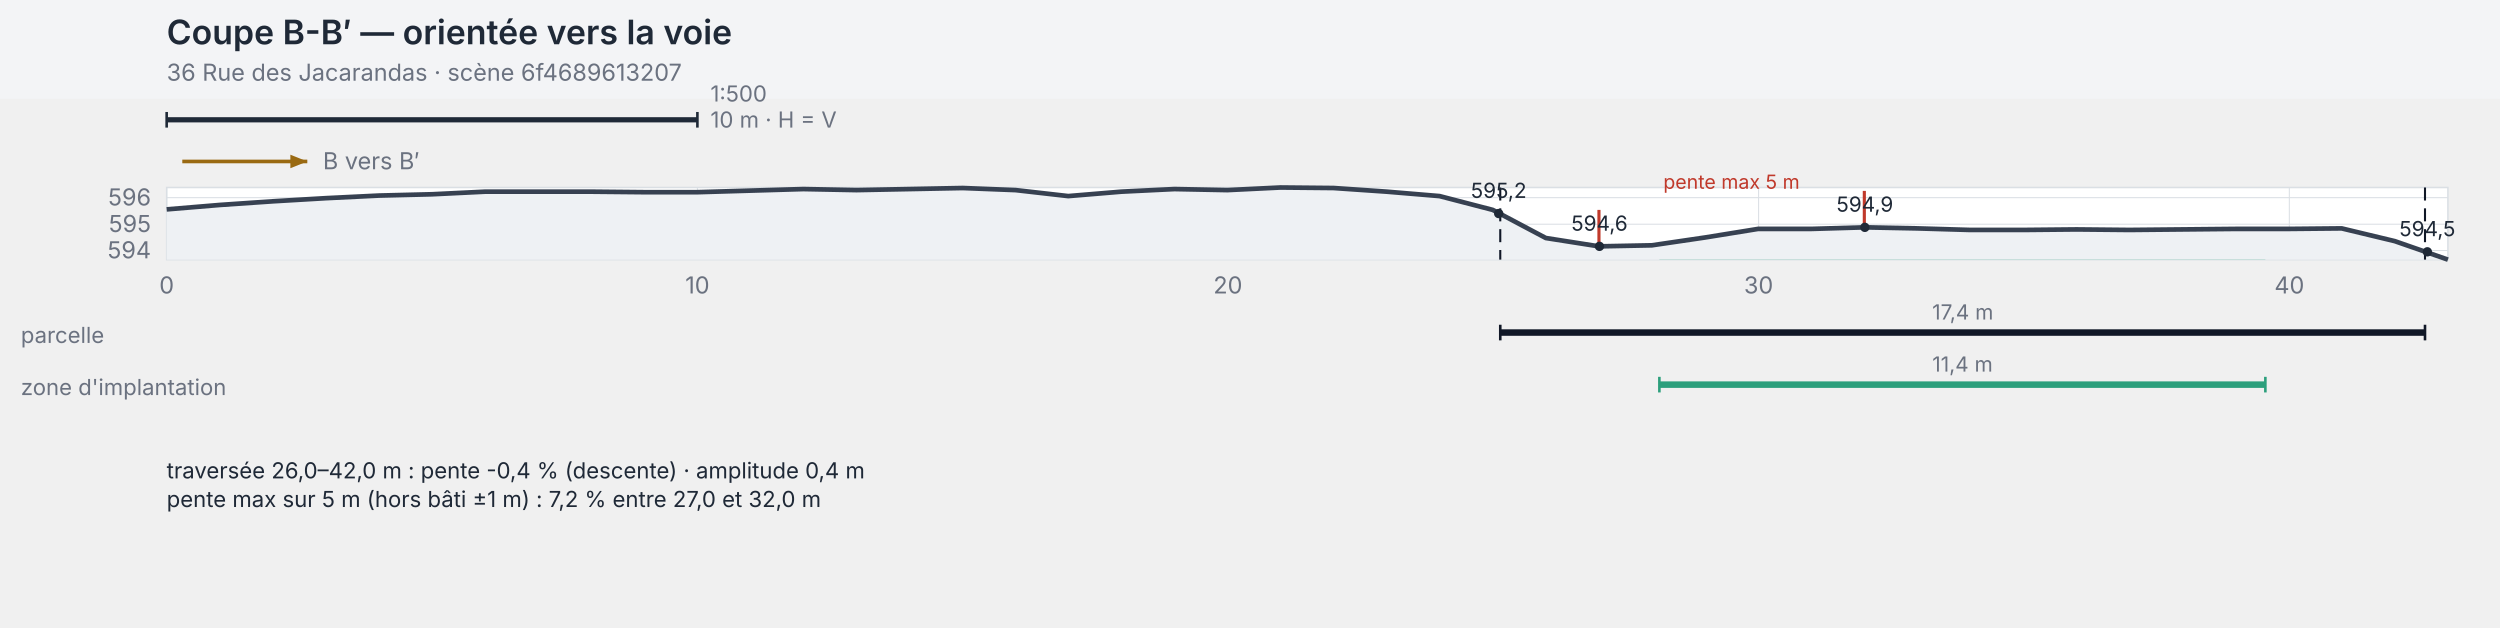
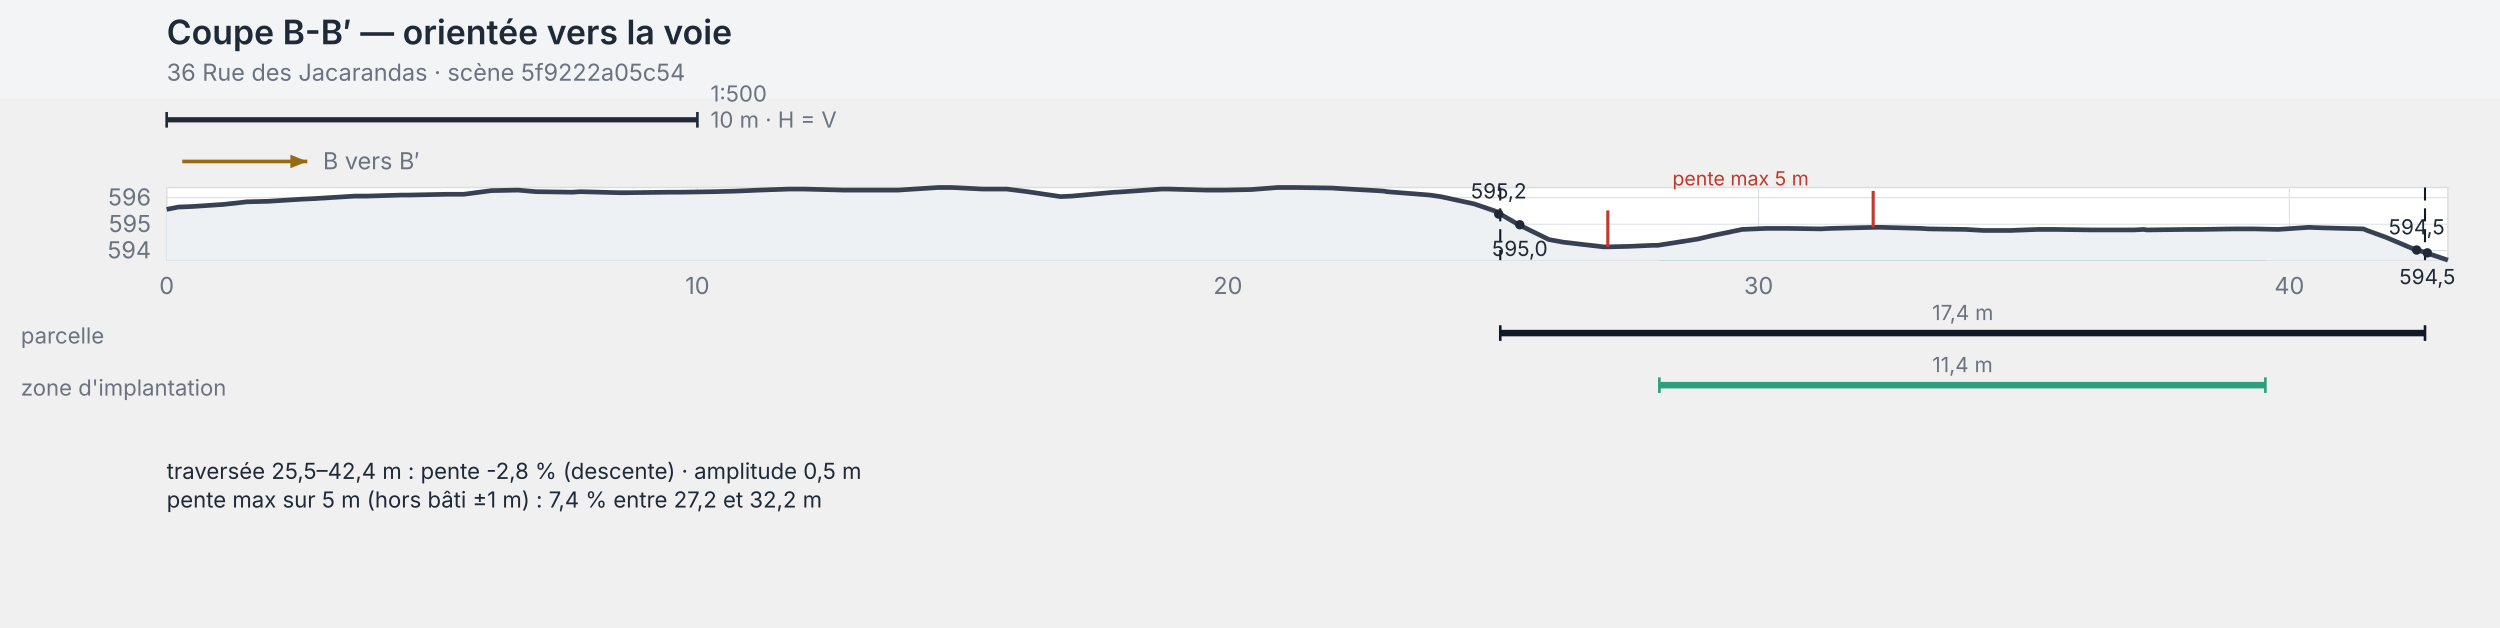
<svg xmlns="http://www.w3.org/2000/svg" viewBox="0 0 960 241" width="960" height="241" role="img" aria-label="Coupe B-B′ — orientée vers la voie" font-family="Inter, Helvetica, Arial, sans-serif" style="background:#ffffff">
  <rect x="0" y="0" width="960" height="38" fill="#f3f4f6" />
  <text x="64" y="17" font-size="13" font-weight="600" fill="#1f2937">Coupe B-B′ — orientée vers la voie</text>
-   <text x="64" y="31" font-size="9" fill="#6b7280">36 Rue des Jacarandas · scène 6f4689613207</text>
-   <rect x="64.0" y="72" width="876.0" height="27.7" fill="#ffffff" stroke="#dadfe4" stroke-width="0.6" />
-   <line x1="64.0" y1="72" x2="64.0" y2="99.7" stroke="#dadfe4" stroke-width="0.4" />
-   <text x="64.0" y="112.7" text-anchor="middle" font-size="9" fill="#6b7280">0</text>
-   <line x1="267.8" y1="72" x2="267.8" y2="99.7" stroke="#dadfe4" stroke-width="0.4" />
-   <text x="267.8" y="112.7" text-anchor="middle" font-size="9" fill="#6b7280">10</text>
-   <line x1="471.5" y1="72" x2="471.5" y2="99.7" stroke="#dadfe4" stroke-width="0.4" />
-   <text x="471.5" y="112.7" text-anchor="middle" font-size="9" fill="#6b7280">20</text>
-   <line x1="675.3" y1="72" x2="675.3" y2="99.7" stroke="#dadfe4" stroke-width="0.4" />
-   <text x="675.3" y="112.7" text-anchor="middle" font-size="9" fill="#6b7280">30</text>
-   <line x1="879.1" y1="72" x2="879.1" y2="99.7" stroke="#dadfe4" stroke-width="0.4" />
-   <text x="879.1" y="112.7" text-anchor="middle" font-size="9" fill="#6b7280">40</text>
+   <text x="64" y="31" font-size="9" fill="#6b7280">36 Rue des Jacarandas · scène 5f9222a05c54</text>
+   <rect x="64.0" y="72" width="876.0" height="27.9" fill="#ffffff" stroke="#dadfe4" stroke-width="0.6" />
+   <line x1="64.0" y1="72" x2="64.0" y2="99.9" stroke="#dadfe4" stroke-width="0.4" />
+   <text x="64.0" y="112.9" text-anchor="middle" font-size="9" fill="#6b7280">0</text>
+   <line x1="267.8" y1="72" x2="267.8" y2="99.9" stroke="#dadfe4" stroke-width="0.4" />
+   <text x="267.8" y="112.9" text-anchor="middle" font-size="9" fill="#6b7280">10</text>
+   <line x1="471.5" y1="72" x2="471.5" y2="99.9" stroke="#dadfe4" stroke-width="0.4" />
+   <text x="471.5" y="112.9" text-anchor="middle" font-size="9" fill="#6b7280">20</text>
+   <line x1="675.3" y1="72" x2="675.3" y2="99.9" stroke="#dadfe4" stroke-width="0.4" />
+   <text x="675.3" y="112.9" text-anchor="middle" font-size="9" fill="#6b7280">30</text>
+   <line x1="879.1" y1="72" x2="879.1" y2="99.9" stroke="#dadfe4" stroke-width="0.4" />
+   <text x="879.1" y="112.9" text-anchor="middle" font-size="9" fill="#6b7280">40</text>
  <line x1="64.0" y1="96.2" x2="940.0" y2="96.2" stroke="#dadfe4" stroke-width="0.4" />
  <text x="58.0" y="99.2" text-anchor="end" font-size="9" fill="#6b7280">594</text>
  <line x1="64.0" y1="86.1" x2="940.0" y2="86.1" stroke="#dadfe4" stroke-width="0.4" />
  <text x="58.0" y="89.1" text-anchor="end" font-size="9" fill="#6b7280">595</text>
  <line x1="64.0" y1="75.9" x2="940.0" y2="75.9" stroke="#dadfe4" stroke-width="0.4" />
  <text x="58.0" y="78.9" text-anchor="end" font-size="9" fill="#6b7280">596</text>
-   <rect x="637.2" y="94.7" width="232.7" height="5" fill="#2c9f7c" fill-opacity="0.85" />
-   <polygon points="64.0,80.4 84.4,78.7 104.8,77.3 125.1,76.1 145.5,75.1 165.9,74.6 186.3,73.6 206.6,73.6 227.0,73.6 247.4,73.8 267.8,73.8 288.1,73.2 308.5,72.6 328.9,73.0 349.3,72.6 369.7,72.2 390.0,73.0 410.2,75.3 430.6,73.6 451.0,72.6 471.3,73.0 491.7,72.0 512.1,72.2 532.5,73.6 552.8,75.3 573.2,80.6 593.6,91.4 614.0,94.6 634.3,94.2 654.7,91.2 675.1,87.9 695.5,87.9 715.9,87.3 736.2,87.7 756.6,88.3 777.0,88.3 797.4,88.1 817.7,88.3 838.1,88.1 858.5,87.9 878.9,87.9 899.2,87.7 919.6,92.6 940.0,99.7 940.0,99.7 64.0,99.7" fill="#eef1f4" stroke="none" />
-   <polyline points="64.0,80.4 84.4,78.7 104.8,77.3 125.1,76.1 145.5,75.1 165.9,74.6 186.3,73.6 206.6,73.6 227.0,73.6 247.4,73.8 267.8,73.8 288.1,73.2 308.5,72.6 328.9,73.0 349.3,72.6 369.7,72.2 390.0,73.0 410.2,75.3 430.6,73.6 451.0,72.6 471.3,73.0 491.7,72.0 512.1,72.2 532.5,73.6 552.8,75.3 573.2,80.6 593.6,91.4 614.0,94.6 634.3,94.2 654.7,91.2 675.1,87.9 695.5,87.9 715.9,87.3 736.2,87.7 756.6,88.3 777.0,88.3 797.4,88.1 817.7,88.3 838.1,88.1 858.5,87.9 878.9,87.9 899.2,87.7 919.6,92.6 940.0,99.7" fill="none" stroke="#374151" stroke-width="1.8" />
-   <line x1="576.1" y1="72" x2="576.1" y2="99.7" stroke="#111827" stroke-width="0.8" stroke-dasharray="5 3" />
-   <line x1="931.2" y1="72" x2="931.2" y2="99.7" stroke="#111827" stroke-width="0.8" stroke-dasharray="5 3" />
-   <line x1="614.0" y1="94.6" x2="614.0" y2="80.6" stroke="#c0392b" stroke-width="1.2" />
-   <line x1="715.9" y1="87.3" x2="715.9" y2="73.3" stroke="#c0392b" stroke-width="1.2" />
-   <text x="664.9" y="72.5" text-anchor="middle" font-size="7.5" fill="#c0392b">pente max 5 m</text>
-   <circle cx="575.5" cy="82.0" r="1.8" fill="#1f2937" />
-   <text x="575.5" y="76.0" text-anchor="middle" font-size="8" fill="#1f2937">595,2</text>
-   <circle cx="614.2" cy="94.6" r="1.8" fill="#1f2937" />
-   <text x="614.2" y="88.6" text-anchor="middle" font-size="8" fill="#1f2937">594,6</text>
-   <circle cx="716.1" cy="87.3" r="1.8" fill="#1f2937" />
-   <text x="716.1" y="81.3" text-anchor="middle" font-size="8" fill="#1f2937">594,9</text>
-   <circle cx="932.1" cy="96.7" r="1.8" fill="#1f2937" />
-   <text x="932.1" y="90.7" text-anchor="middle" font-size="8" fill="#1f2937">594,5</text>
+   <rect x="637.2" y="94.9" width="232.7" height="5" fill="#2c9f7c" fill-opacity="0.85" />
+   <polygon points="64.0,80.4 68.5,79.5 73.8,79.3 85.8,78.5 94.8,77.5 102.9,77.3 115.6,76.5 120.0,76.3 136.3,75.3 137.2,75.3 141.0,75.3 154.3,74.9 157.1,74.9 171.6,74.6 178.1,74.6 188.7,73.2 198.9,73.0 205.8,73.6 219.7,73.8 222.9,73.6 238.0,74.0 240.1,74.0 240.7,74.0 257.2,73.8 261.5,73.8 274.5,73.6 282.2,73.4 291.6,73.0 303.0,72.6 308.7,72.6 324.0,73.0 325.8,73.0 334.8,73.0 343.0,73.0 344.8,73.0 360.3,72.0 365.6,72.0 377.4,72.6 386.6,72.6 394.5,73.6 407.3,75.5 411.6,75.3 428.1,73.8 428.7,73.8 431.8,73.6 445.9,72.6 448.9,72.6 463.2,73.0 469.9,73.0 480.3,72.8 490.7,72.0 497.4,72.0 511.5,72.2 514.5,72.4 528.6,73.2 531.6,73.4 532.5,73.6 549.0,74.9 553.2,75.5 566.1,78.3 574.0,81.0 583.2,86.3 594.8,92.0 600.3,93.0 615.8,94.8 617.4,94.8 625.6,94.6 634.6,94.2 636.6,94.2 651.9,91.8 657.4,90.5 669.0,88.1 678.4,87.7 686.1,87.7 699.1,87.9 703.2,87.7 719.9,87.3 720.3,87.3 722.6,87.3 737.7,87.7 740.7,87.9 754.8,88.1 761.7,88.5 771.9,88.5 782.5,88.1 789.0,88.1 803.3,88.3 806.1,88.3 819.4,88.3 823.2,88.1 824.3,88.3 840.6,88.1 845.0,88.1 857.7,87.9 865.8,87.9 874.8,88.1 886.6,87.3 891.9,87.5 907.6,87.9 909.0,88.5 916.4,91.2 926.3,95.4 928.4,96.0 940.0,99.9 940.0,99.9 64.0,99.9" fill="#eef1f4" stroke="none" />
+   <polyline points="64.0,80.4 68.5,79.5 73.8,79.3 85.8,78.5 94.8,77.5 102.9,77.3 115.6,76.5 120.0,76.3 136.3,75.3 137.2,75.3 141.0,75.3 154.3,74.9 157.1,74.9 171.6,74.6 178.1,74.6 188.7,73.2 198.9,73.0 205.8,73.6 219.7,73.8 222.9,73.6 238.0,74.0 240.1,74.0 240.7,74.0 257.2,73.8 261.5,73.8 274.5,73.6 282.2,73.4 291.6,73.0 303.0,72.6 308.7,72.6 324.0,73.0 325.8,73.0 334.8,73.0 343.0,73.0 344.8,73.0 360.3,72.0 365.6,72.0 377.4,72.6 386.6,72.6 394.5,73.6 407.3,75.5 411.6,75.3 428.1,73.8 428.7,73.8 431.8,73.6 445.9,72.6 448.9,72.6 463.2,73.0 469.9,73.0 480.3,72.8 490.7,72.0 497.4,72.0 511.5,72.2 514.5,72.4 528.6,73.2 531.6,73.4 532.5,73.6 549.0,74.9 553.2,75.5 566.1,78.3 574.0,81.0 583.2,86.3 594.8,92.0 600.3,93.0 615.8,94.8 617.4,94.8 625.6,94.6 634.6,94.2 636.6,94.2 651.9,91.8 657.4,90.5 669.0,88.1 678.4,87.7 686.1,87.7 699.1,87.9 703.2,87.7 719.9,87.3 720.3,87.3 722.6,87.3 737.7,87.7 740.7,87.9 754.8,88.1 761.7,88.5 771.9,88.5 782.5,88.1 789.0,88.1 803.3,88.3 806.1,88.3 819.4,88.3 823.2,88.1 824.3,88.3 840.6,88.1 845.0,88.1 857.7,87.9 865.8,87.9 874.8,88.1 886.6,87.3 891.9,87.5 907.6,87.9 909.0,88.5 916.4,91.2 926.3,95.4 928.4,96.0 940.0,99.9" fill="none" stroke="#374151" stroke-width="1.8" />
+   <line x1="576.1" y1="72" x2="576.1" y2="99.9" stroke="#111827" stroke-width="0.8" stroke-dasharray="5 3" />
+   <line x1="931.2" y1="72" x2="931.2" y2="99.9" stroke="#111827" stroke-width="0.8" stroke-dasharray="5 3" />
+   <line x1="617.4" y1="94.8" x2="617.4" y2="80.8" stroke="#c0392b" stroke-width="1.2" />
+   <line x1="719.3" y1="87.3" x2="719.3" y2="73.3" stroke="#c0392b" stroke-width="1.2" />
+   <text x="668.4" y="71.2" text-anchor="middle" font-size="7.5" fill="#c0392b">pente max 5 m</text>
+   <circle cx="575.5" cy="82.2" r="1.8" fill="#1f2937" />
+   <text x="575.5" y="76.2" text-anchor="middle" font-size="8" fill="#1f2937">595,2</text>
+   <circle cx="583.6" cy="86.3" r="1.8" fill="#1f2937" />
+   <text x="583.6" y="98.3" text-anchor="middle" font-size="8" fill="#1f2937">595,0</text>
+   <circle cx="928.0" cy="96.0" r="1.8" fill="#1f2937" />
+   <text x="928.0" y="90.0" text-anchor="middle" font-size="8" fill="#1f2937">594,5</text>
+   <circle cx="932.1" cy="97.1" r="1.8" fill="#1f2937" />
+   <text x="932.1" y="109.1" text-anchor="middle" font-size="8" fill="#1f2937">594,5</text>
  <line x1="70.0" y1="62.0" x2="118.0" y2="62.0" stroke="#9a6a12" stroke-width="1.4" />
  <polygon points="118.0,62.0 111.5,64.6 111.5,59.4" fill="#9a6a12" />
  <text x="124.0" y="65.0" font-size="9" fill="#6b7280">B vers B′</text>
  <line x1="64.0" y1="46.0" x2="267.8" y2="46.0" stroke="#1f2937" stroke-width="2" />
  <line x1="64.0" y1="43.0" x2="64.0" y2="49.0" stroke="#1f2937" stroke-width="1" />
  <line x1="267.8" y1="43.0" x2="267.8" y2="49.0" stroke="#1f2937" stroke-width="1" />
  <text x="272.8" y="49.0" font-size="8.5" fill="#6b7280">10 m · H = V</text>
  <text x="272.8" y="39.0" font-size="8.5" fill="#6b7280">1:500</text>
-   <text x="8" y="131.7" font-size="8.5" fill="#6b7280">parcelle</text>
-   <line x1="576.1" y1="127.7" x2="931.2" y2="127.7" stroke="#111827" stroke-width="2.5" />
-   <line x1="576.1" y1="124.7" x2="576.1" y2="130.7" stroke="#111827" stroke-width="1" />
-   <line x1="931.2" y1="124.7" x2="931.2" y2="130.7" stroke="#111827" stroke-width="1" />
-   <text x="753.7" y="122.7" text-anchor="middle" font-size="8" fill="#6b7280">17,4 m</text>
-   <text x="8" y="151.7" font-size="8.5" fill="#6b7280">zone d'implantation</text>
-   <line x1="637.2" y1="147.7" x2="869.9" y2="147.7" stroke="#2c9f7c" stroke-width="2.5" />
-   <line x1="637.2" y1="144.7" x2="637.2" y2="150.7" stroke="#2c9f7c" stroke-width="1" />
-   <line x1="869.9" y1="144.7" x2="869.9" y2="150.7" stroke="#2c9f7c" stroke-width="1" />
-   <text x="753.6" y="142.7" text-anchor="middle" font-size="8" fill="#6b7280">11,4 m</text>
-   <text x="64" y="183.7" font-size="8.5" fill="#1f2937">traversée 26,0–42,0 m : pente -0,4 % (descente) · amplitude 0,4 m</text>
-   <text x="64" y="194.7" font-size="8.5" fill="#1f2937">pente max sur 5 m (hors bâti ±1 m) : 7,2 % entre 27,0 et 32,0 m</text>
+   <text x="8" y="131.9" font-size="8.5" fill="#6b7280">parcelle</text>
+   <line x1="576.1" y1="127.9" x2="931.2" y2="127.9" stroke="#111827" stroke-width="2.5" />
+   <line x1="576.1" y1="124.9" x2="576.1" y2="130.9" stroke="#111827" stroke-width="1" />
+   <line x1="931.2" y1="124.9" x2="931.2" y2="130.9" stroke="#111827" stroke-width="1" />
+   <text x="753.7" y="122.9" text-anchor="middle" font-size="8" fill="#6b7280">17,4 m</text>
+   <text x="8" y="151.9" font-size="8.5" fill="#6b7280">zone d'implantation</text>
+   <line x1="637.2" y1="147.9" x2="869.9" y2="147.9" stroke="#2c9f7c" stroke-width="2.5" />
+   <line x1="637.2" y1="144.9" x2="637.2" y2="150.9" stroke="#2c9f7c" stroke-width="1" />
+   <line x1="869.9" y1="144.9" x2="869.9" y2="150.9" stroke="#2c9f7c" stroke-width="1" />
+   <text x="753.6" y="142.9" text-anchor="middle" font-size="8" fill="#6b7280">11,4 m</text>
+   <text x="64" y="183.9" font-size="8.5" fill="#1f2937">traversée 25,5–42,4 m : pente -2,8 % (descente) · amplitude 0,5 m</text>
+   <text x="64" y="194.9" font-size="8.5" fill="#1f2937">pente max sur 5 m (hors bâti ±1 m) : 7,4 % entre 27,2 et 32,2 m</text>
</svg>
